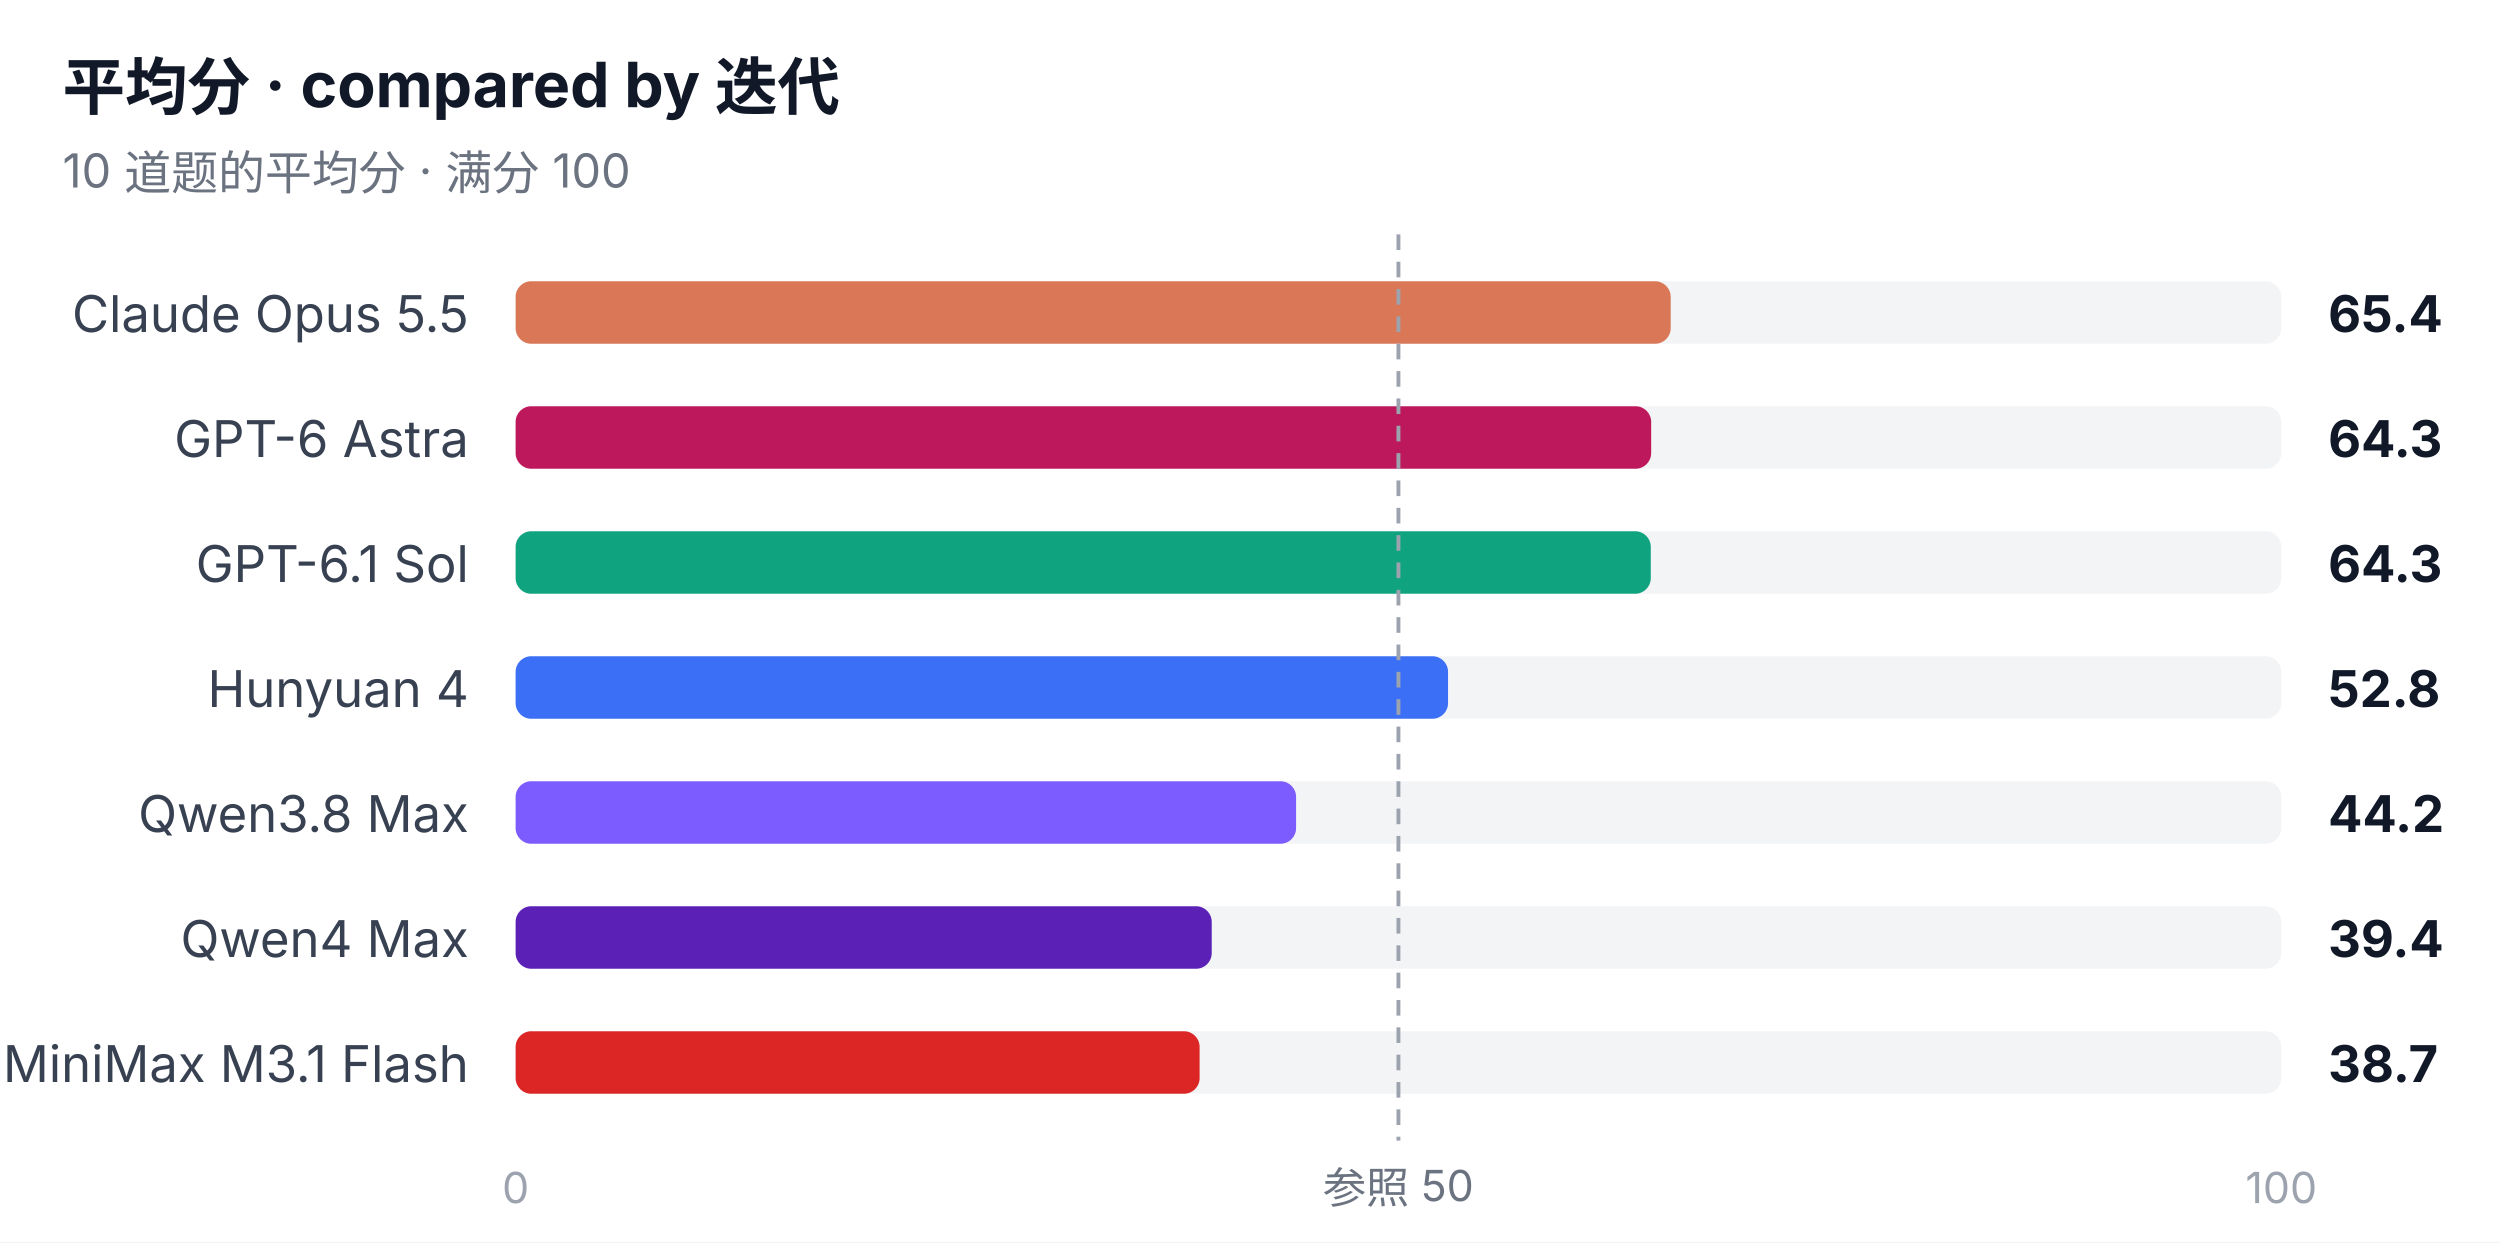
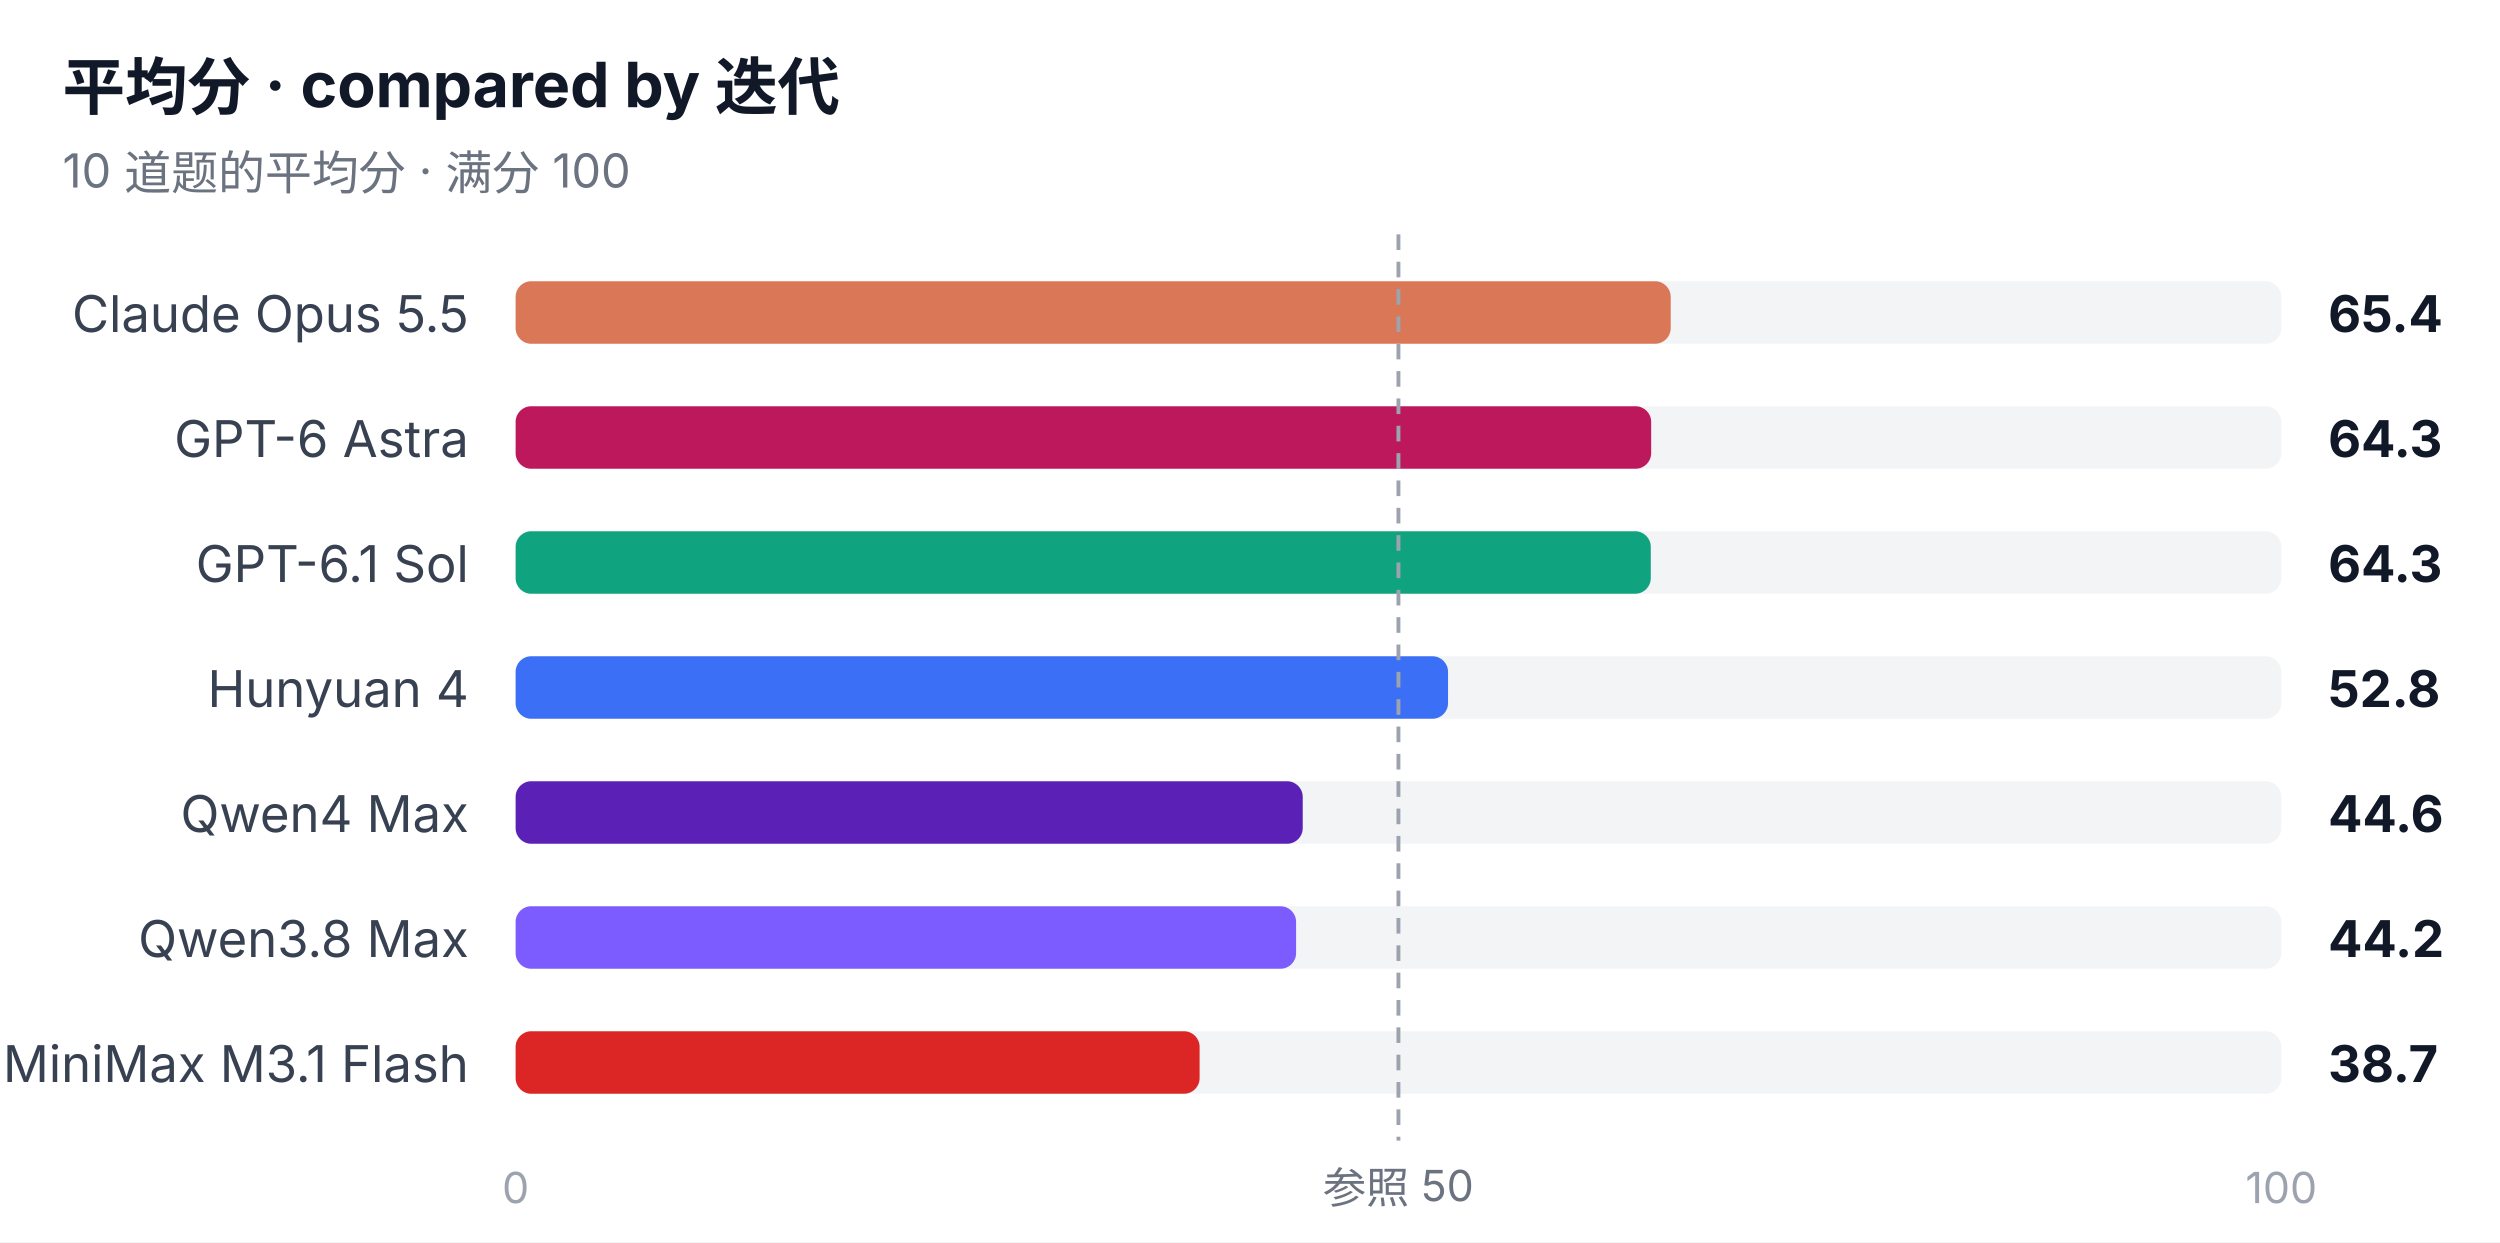
<svg xmlns="http://www.w3.org/2000/svg" width="640" height="318" viewBox="0 0 640 318" font-family="Inter, -apple-system, BlinkMacSystemFont, 'Segoe UI', Roboto, 'Helvetica Neue', Arial, 'PingFang SC', 'Microsoft YaHei', sans-serif">
  <rect width="640" height="318" fill="#ffffff" />
  <text x="16" y="28" font-size="16" font-weight="700" fill="#111827">平均分 · compared by 迭代</text>
  <text x="16" y="48" font-size="12" fill="#6b7280">10 道题的平均分 · 满分 100</text>
  <text x="120" y="85.0" font-size="13" fill="#374151" text-anchor="end">Claude Opus 5.5</text>
  <rect x="132" y="72.0" width="452" height="16" rx="4" fill="#f3f4f6" />
  <rect x="132" y="72.0" width="295.7" height="16" rx="4" fill="#d97757" />
  <text x="596" y="85.0" font-size="13" font-weight="700" fill="#111827">65.4</text>
  <text x="120" y="117.0" font-size="13" fill="#374151" text-anchor="end">GPT-6 Astra</text>
  <rect x="132" y="104.0" width="452" height="16" rx="4" fill="#f3f4f6" />
  <rect x="132" y="104.0" width="290.7" height="16" rx="4" fill="#be185d" />
  <text x="596" y="117.0" font-size="13" font-weight="700" fill="#111827">64.3</text>
  <text x="120" y="149.0" font-size="13" fill="#374151" text-anchor="end">GPT-6.1 Sol</text>
  <rect x="132" y="136.0" width="452" height="16" rx="4" fill="#f3f4f6" />
  <rect x="132" y="136.0" width="290.6" height="16" rx="4" fill="#10a37f" />
  <text x="596" y="149.0" font-size="13" font-weight="700" fill="#111827">64.3</text>
  <text x="120" y="181.0" font-size="13" fill="#374151" text-anchor="end">Hunyuan 4</text>
  <rect x="132" y="168.0" width="452" height="16" rx="4" fill="#f3f4f6" />
  <rect x="132" y="168.0" width="238.7" height="16" rx="4" fill="#3b6ff5" />
  <text x="596" y="181.0" font-size="13" font-weight="700" fill="#111827">52.8</text>
-   <text x="120" y="213.0" font-size="13" fill="#374151" text-anchor="end">Qwen3.8 Max</text>
+   <text x="120" y="213.0" font-size="13" fill="#374151" text-anchor="end">Qwen4 Max</text>
  <rect x="132" y="200.0" width="452" height="16" rx="4" fill="#f3f4f6" />
-   <rect x="132" y="200.0" width="199.8" height="16" rx="4" fill="#7c5cff" />
-   <text x="596" y="213.0" font-size="13" font-weight="700" fill="#111827">44.2</text>
-   <text x="120" y="245.0" font-size="13" fill="#374151" text-anchor="end">Qwen4 Max</text>
+   <rect x="132" y="200.0" width="201.5" height="16" rx="4" fill="#5b21b6" />
+   <text x="596" y="213.0" font-size="13" font-weight="700" fill="#111827">44.6</text>
+   <text x="120" y="245.0" font-size="13" fill="#374151" text-anchor="end">Qwen3.8 Max</text>
  <rect x="132" y="232.0" width="452" height="16" rx="4" fill="#f3f4f6" />
-   <rect x="132" y="232.0" width="178.2" height="16" rx="4" fill="#5b21b6" />
-   <text x="596" y="245.0" font-size="13" font-weight="700" fill="#111827">39.4</text>
+   <rect x="132" y="232.0" width="199.8" height="16" rx="4" fill="#7c5cff" />
+   <text x="596" y="245.0" font-size="13" font-weight="700" fill="#111827">44.2</text>
  <text x="120" y="277.0" font-size="13" fill="#374151" text-anchor="end">MiniMax M3.1 Flash</text>
  <rect x="132" y="264.0" width="452" height="16" rx="4" fill="#f3f4f6" />
  <rect x="132" y="264.0" width="175.1" height="16" rx="4" fill="#dc2626" />
  <text x="596" y="277.0" font-size="13" font-weight="700" fill="#111827">38.7</text>
  <line x1="358.0" y1="60" x2="358.0" y2="292" stroke="#9ca3af" stroke-dasharray="4 3" />
  <text x="132.0" y="308" font-size="11" fill="#9ca3af" text-anchor="middle">0</text>
  <text x="358.0" y="308" font-size="11" fill="#6b7280" text-anchor="middle">参照 50</text>
  <text x="584.0" y="308" font-size="11" fill="#9ca3af" text-anchor="middle">100</text>
</svg>
